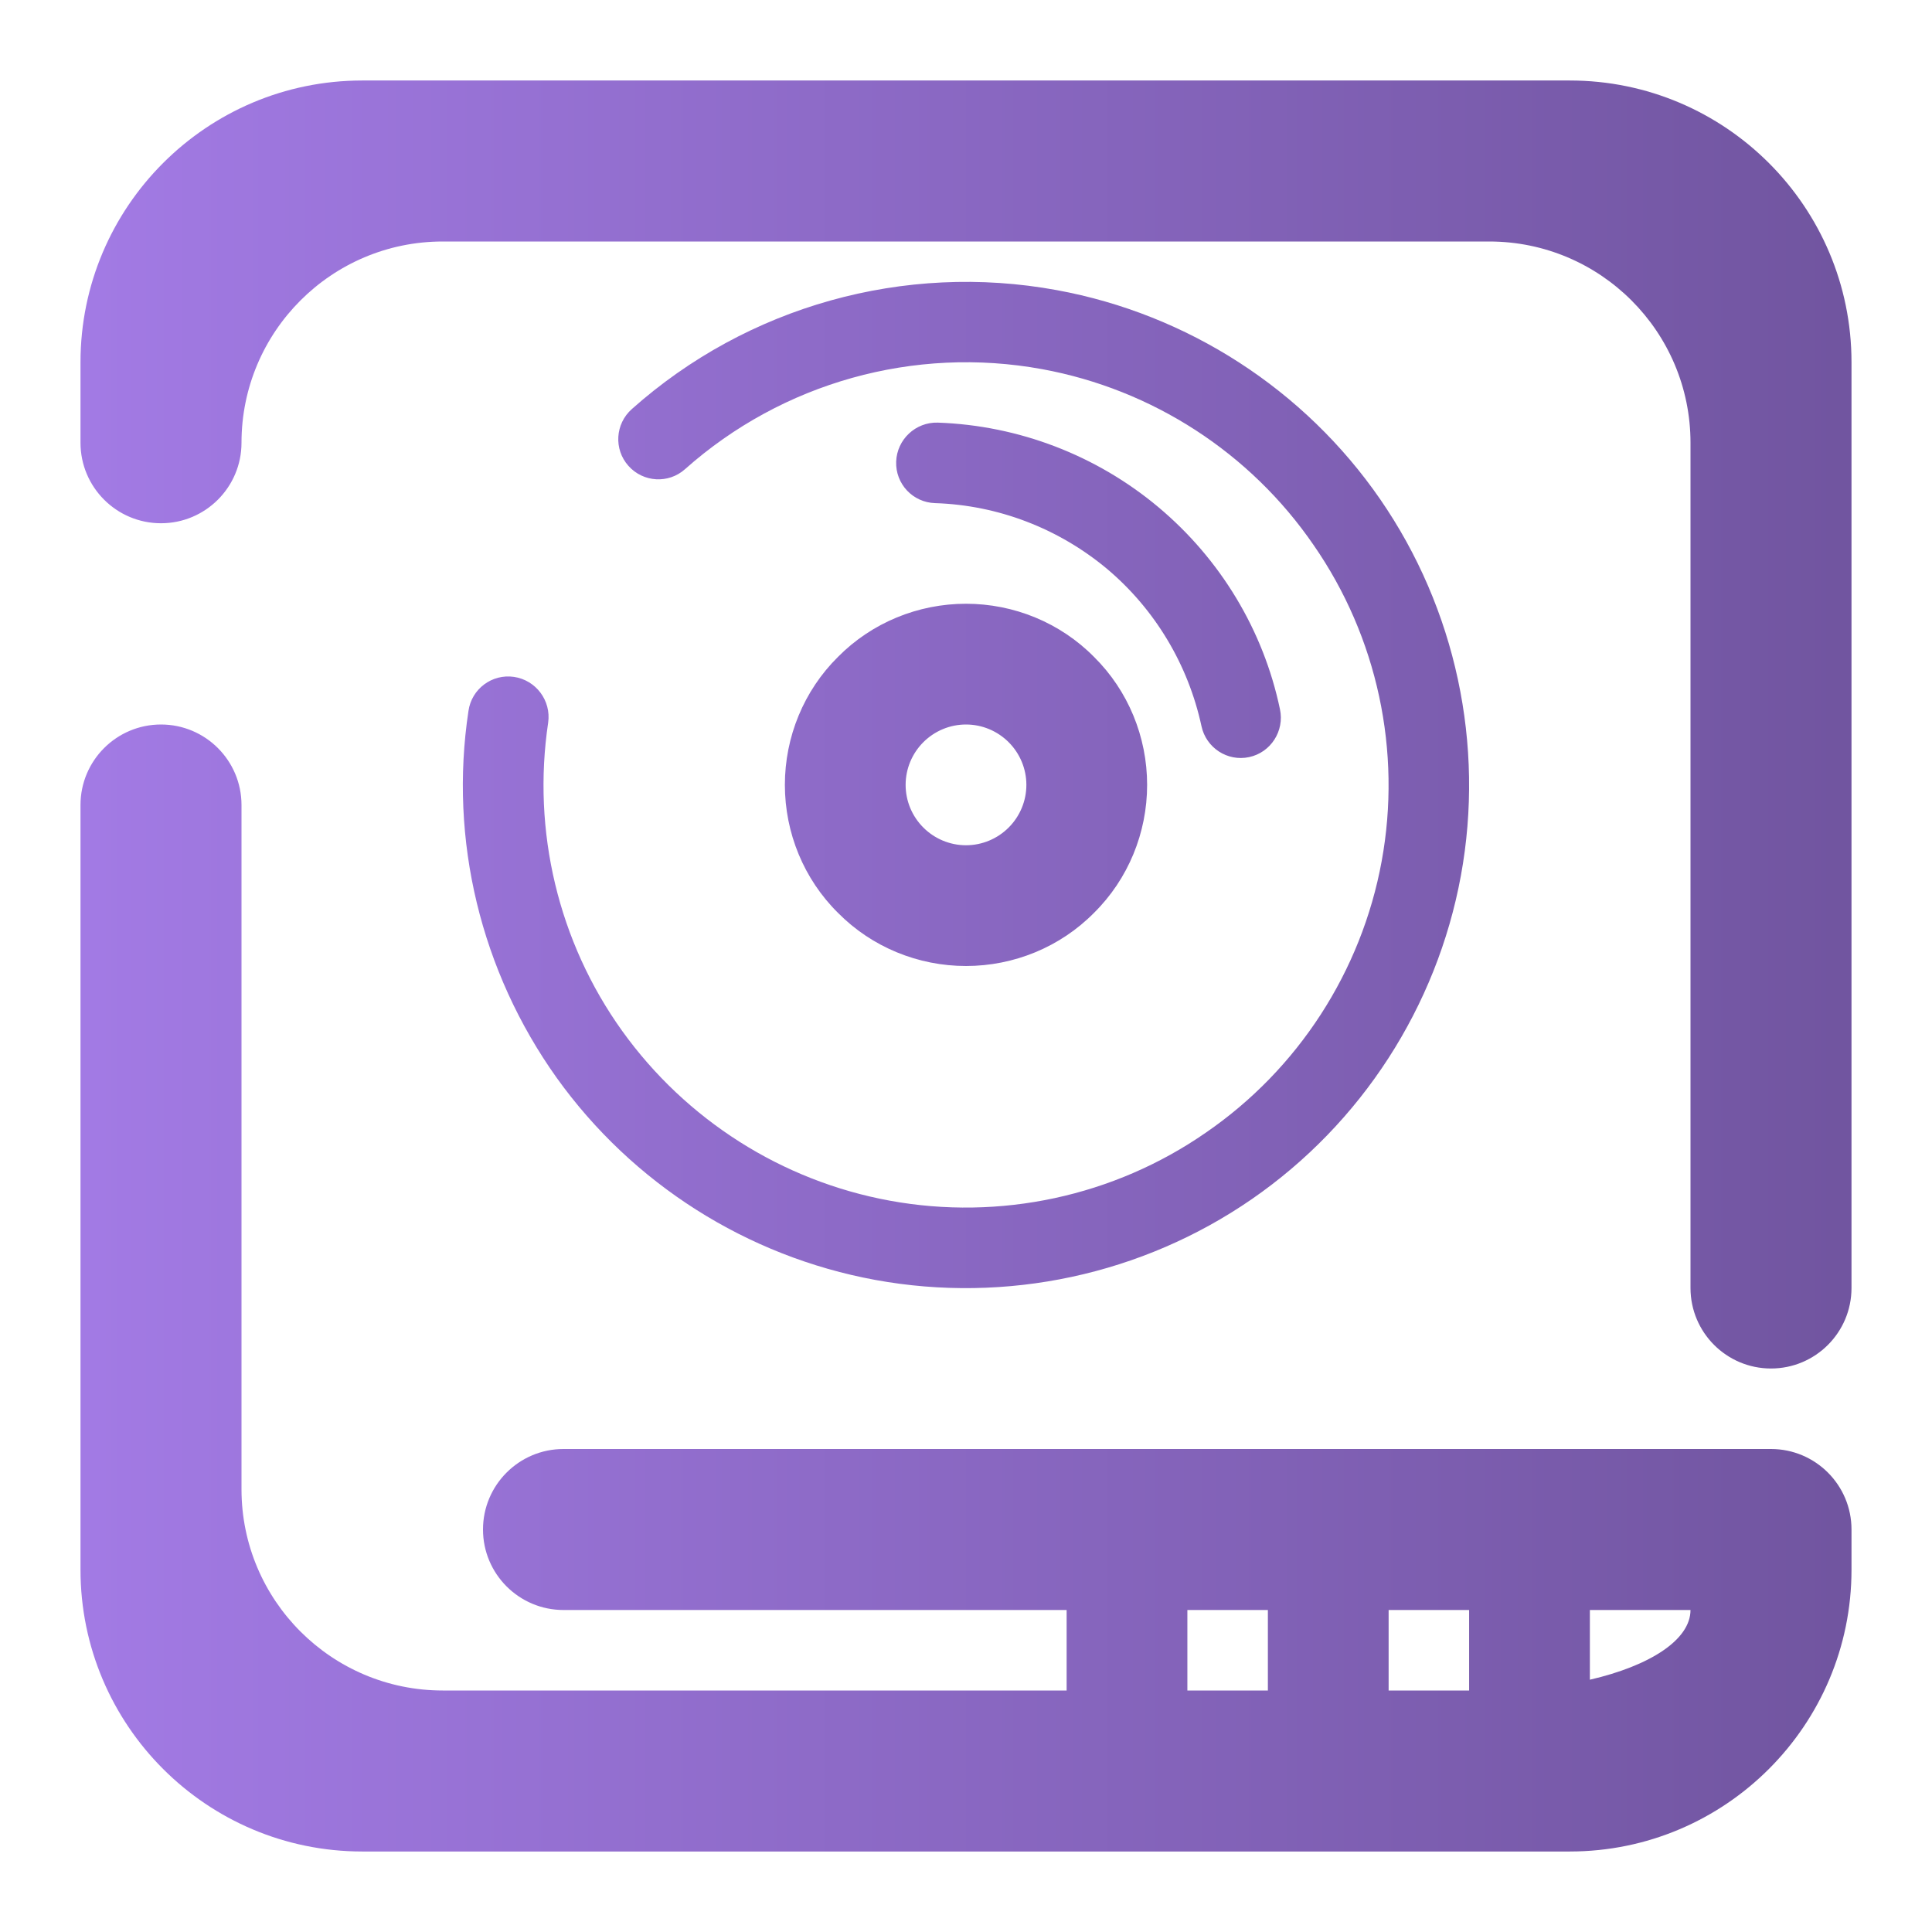
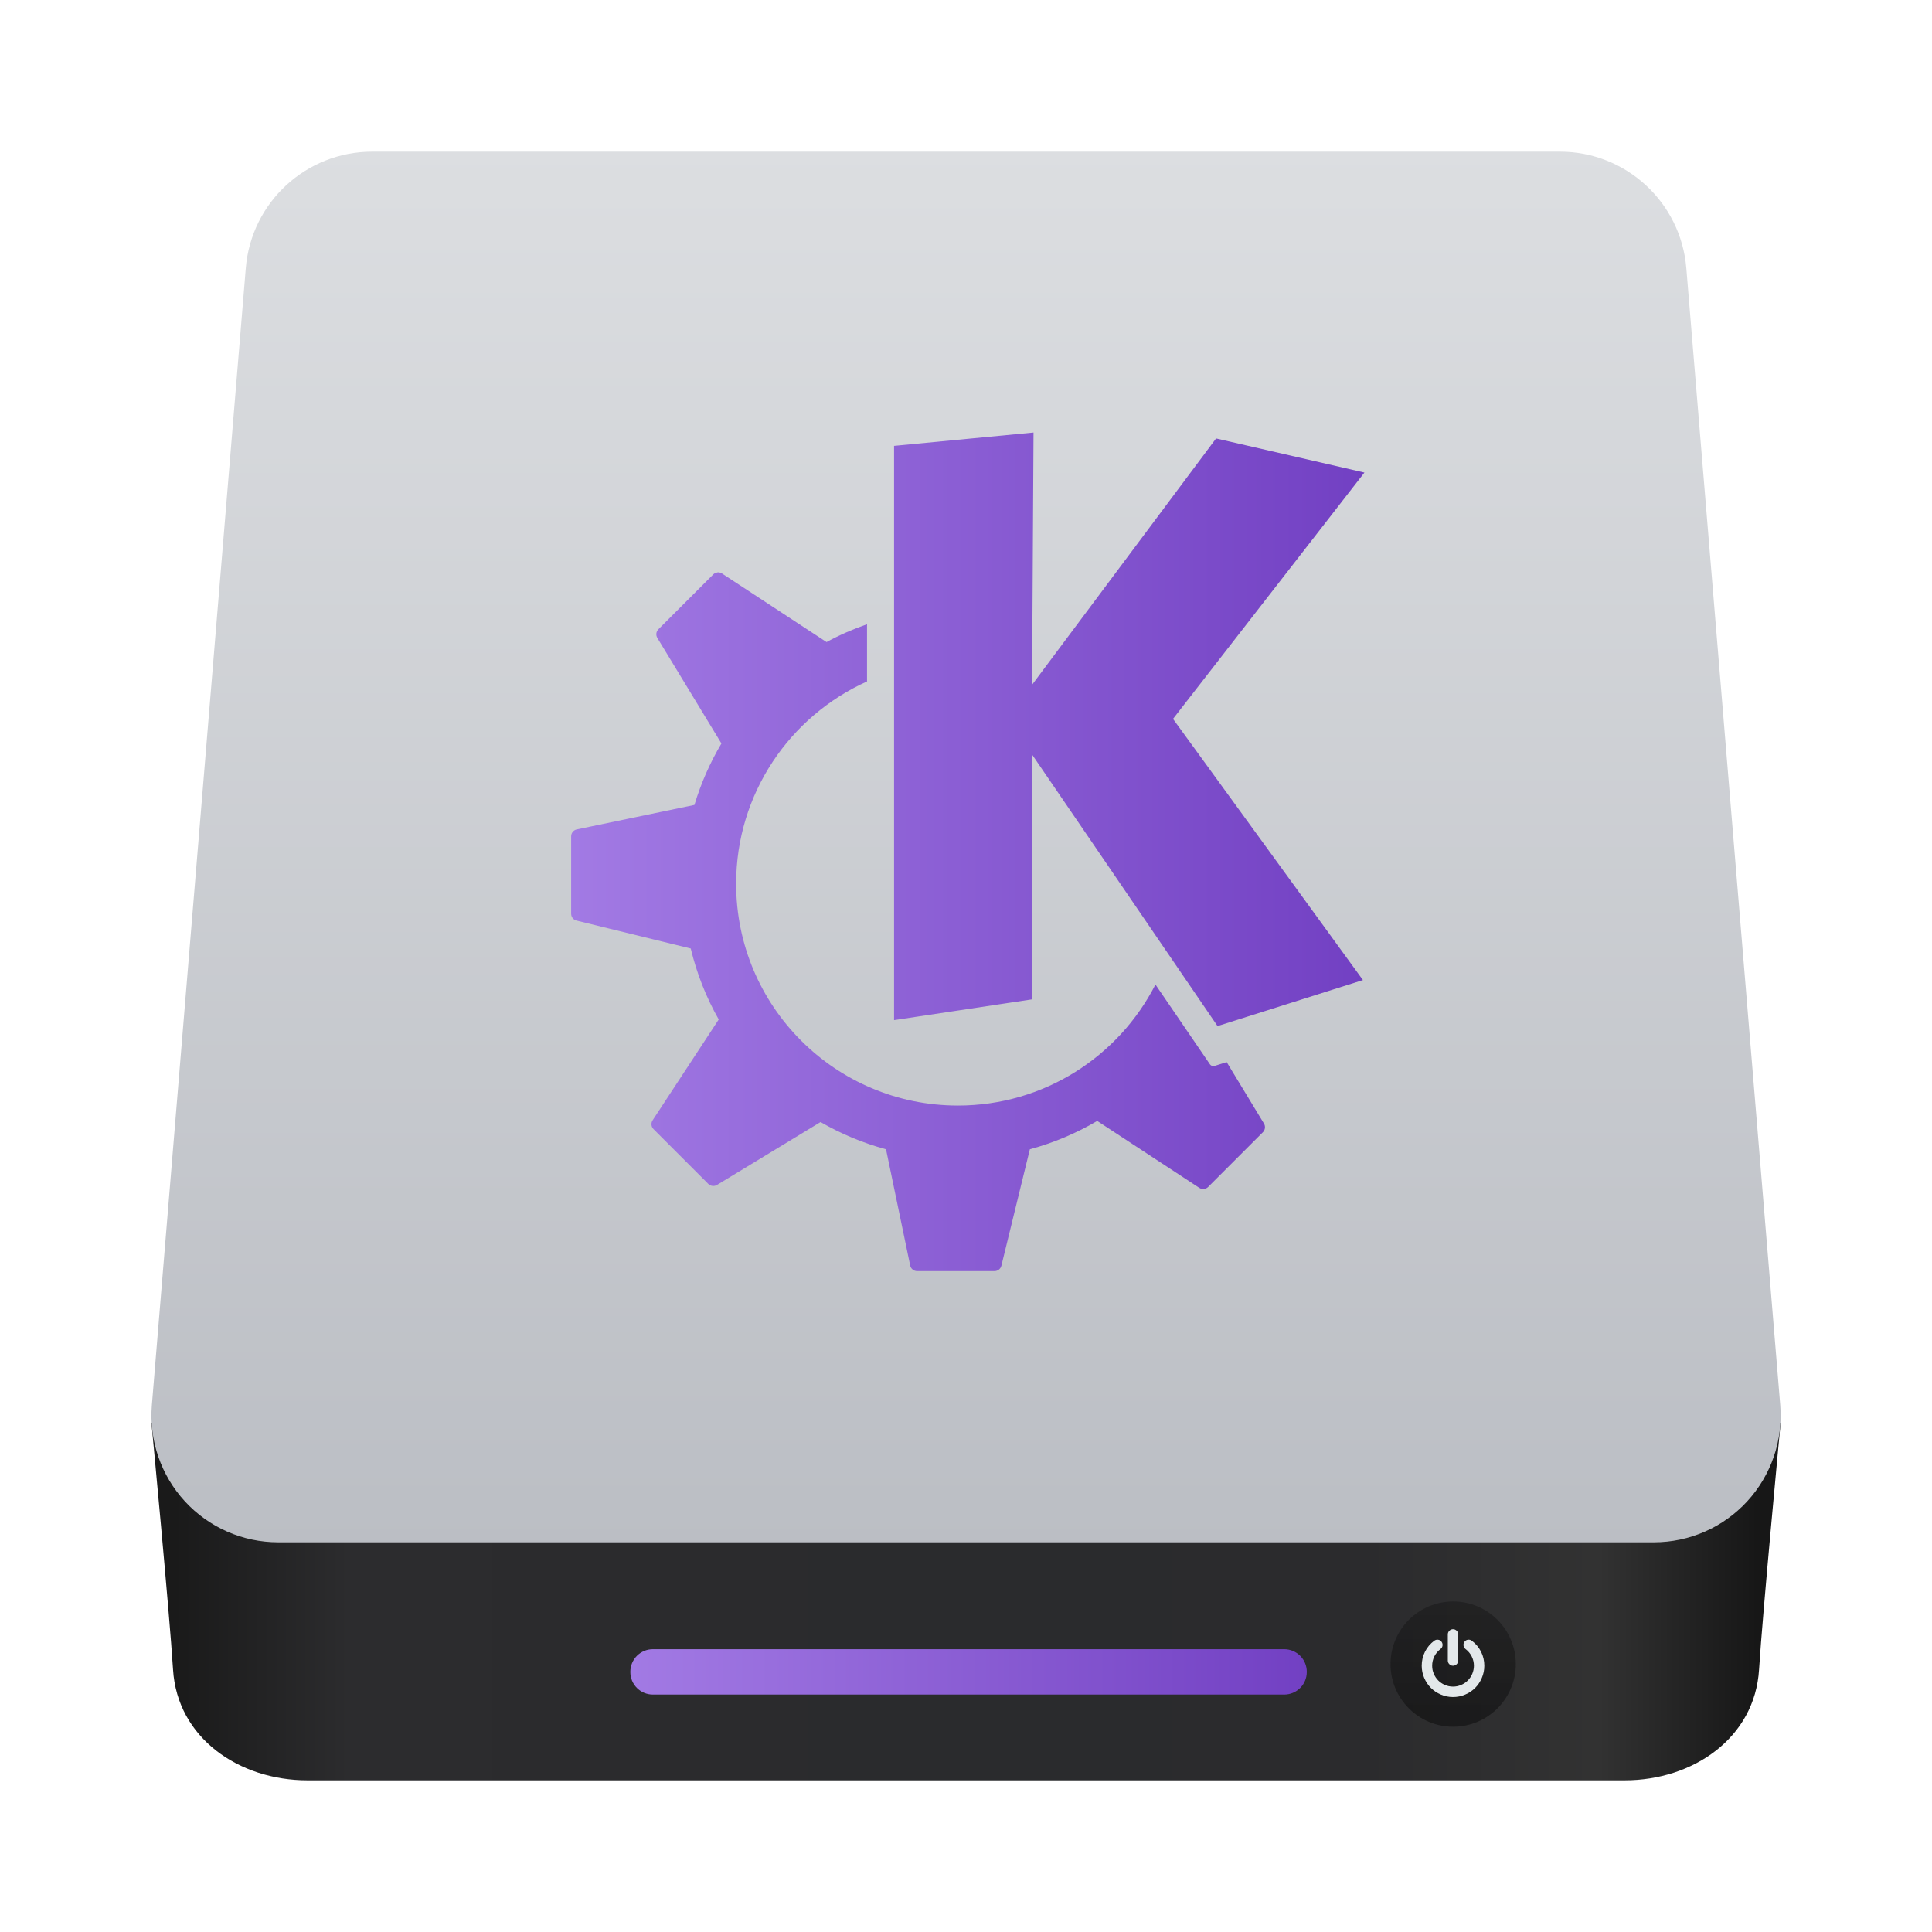
- <svg xmlns="http://www.w3.org/2000/svg" style="isolation:isolate" viewBox="0 0 512 512" width="512" height="512" version="1.1">
+ <svg xmlns="http://www.w3.org/2000/svg" width="512" height="512" viewBox="0 0 48 48" style="clip-rule:evenodd;fill-rule:evenodd;stroke-linejoin:round;stroke-miterlimit:2">
  <defs>
-     <linearGradient id="dyn_grad" x1="0" y1="0.5" x2="1" y2="0.5">
-       <stop offset="0%" style="stop-color:#a27ae4;stop-opacity:1" />
-       <stop offset="100%" style="stop-color:#7155a0;stop-opacity:1" />
+     <linearGradient id="_Linear1" x2="1" gradientTransform="matrix(44.2944 -.186744 .186744 44.2944 1.86165 42.9324)" gradientUnits="userSpaceOnUse">
+       <stop style="stop-color:#1a1a1a" offset="0" />
+       <stop style="stop-color:#2c2c2e" offset=".11" />
+       <stop style="stop-color:#2b2b2d" offset=".29" />
+       <stop style="stop-color:#2a2b2d" offset=".51" />
+       <stop style="stop-color:#2b2b2d" offset=".75" />
+       <stop style="stop-color:#323232" offset=".9" />
+       <stop style="stop-color:#171717" offset="1" />
+     </linearGradient>
+     <linearGradient id="_Linear2" x2="1" gradientTransform="matrix(-.00154162 -38.7406 38.7406 -.00154162 24.0015 40.0548)" gradientUnits="userSpaceOnUse">
+       <stop style="stop-color:#bbbec4" offset="0" />
+       <stop style="stop-color:#dcdee1" offset="1" />
+     </linearGradient>
+     <linearGradient id="_Linear3" x2="1" gradientTransform="matrix(18.8308,0,0,18.8308,14.6558,43.5669)" gradientUnits="userSpaceOnUse">
+       <stop style="stop-color:#a27ae4" offset="0" />
+       <stop style="stop-color:#7240c3" offset="1" />
+     </linearGradient>
+     <linearGradient id="_Linear4" x2="1" gradientTransform="matrix(2.13662e-16,-3.48937,3.48937,2.13662e-16,37.712,44.9756)" gradientUnits="userSpaceOnUse">
+       <stop style="stop-color:#040404;stop-opacity:.45" offset="0" />
+       <stop style="stop-color:#121212;stop-opacity:.41" offset="1" />
+     </linearGradient>
+     <linearGradient id="GradientReversed" x1="0" x2="1" y1="0" y2="0">
+       <stop style="stop-color:#a27ae4" offset="0" />
+       <stop style="stop-color:#7240c3" offset="1" />
    </linearGradient>
  </defs>
-   <path fill="url(#dyn_grad)" fill-rule="evenodd" d="M 389.333,448 H 368 V 426.667 H 389.333 Z M 421.333,445.141 C 437.269,441.451 448,434.56 448,426.667 H 421.333 Z M 336,448 H 314.667 V 426.667 H 336 Z M 64,117.333 C 64,129.11 54.443,138.667 42.667,138.667 C 30.89,138.667 21.333,129.11 21.333,117.333 V 96 C 21.333,54.795 54.795,21.333 96,21.333 H 416 C 457.205,21.333 490.667,54.795 490.667,96 V 341.333 C 490.667,353.11 481.11,362.667 469.333,362.667 C 457.557,362.667 448,353.11 448,341.333 V 117.333 C 448,87.893 424.107,64 394.667,64 H 117.333 C 87.893,64 64,87.893 64,117.333 Z M 181.557,124.32 C 177.184,128.245 170.453,127.861 166.539,123.456 C 162.613,119.061 163.03,112.31 167.456,108.395 C 198.048,81.141 239.659,69.472 280.053,76.885 C 314.784,83.253 345.707,103.243 365.76,132.299 C 385.803,161.355 393.515,197.355 387.147,232.085 C 380.768,266.816 360.779,297.739 331.733,317.792 C 302.677,337.845 266.667,345.557 231.936,339.19 C 197.952,332.95 167.637,313.717 147.52,285.621 C 127.424,257.43 118.965,222.581 124.15,188.395 C 124.981,182.56 130.39,178.528 136.213,179.381 C 142.037,180.245 146.101,185.675 145.269,191.509 C 140.981,220.224 147.947,249.589 164.875,273.195 C 181.803,296.79 207.253,312.96 235.787,318.187 C 264.96,323.541 295.211,317.056 319.563,300.16 C 344.001,283.381 360.811,257.408 366.155,228.235 C 371.51,199.072 365.024,168.821 348.128,144.459 C 331.35,119.99 305.376,103.189 276.203,97.835 C 242.315,91.616 207.35,101.371 181.557,124.32 Z M 247.787,133.333 C 241.901,133.152 237.291,128.235 237.493,122.347 C 237.696,116.46 242.645,111.819 248.533,112 C 269.973,112.747 290.56,120.64 306.987,134.4 C 323.413,148.16 334.827,167.04 339.2,187.947 C 340.437,193.717 336.779,199.403 331.04,200.64 C 325.301,201.877 319.637,198.197 318.4,192.427 C 314.88,176.107 306.027,161.387 293.333,150.72 C 280.533,140.053 264.533,133.867 247.787,133.333 Z M 282.667,448 H 117.333 C 87.893,448 64,424.107 64,394.667 V 213.333 C 64,201.557 54.443,192 42.667,192 C 30.89,192 21.333,201.557 21.333,213.333 V 416 C 21.333,457.205 54.795,490.667 96,490.667 H 416 C 457.205,490.667 490.667,457.205 490.667,416 V 405.333 C 490.667,393.557 481.11,384 469.333,384 H 149.333 C 137.557,384 128,393.557 128,405.333 C 128,417.11 137.557,426.667 149.333,426.667 H 282.667 Z M 240,208 C 240,203.733 241.707,199.68 244.693,196.693 C 247.68,193.707 251.733,192 256,192 C 260.267,192 264.32,193.707 267.307,196.693 C 270.293,199.68 272,203.733 272,208 C 272,212.267 270.293,216.32 267.307,219.307 C 264.32,222.293 260.267,224 256,224 C 251.733,224 247.68,222.293 244.693,219.307 C 241.707,216.32 240,212.267 240,208 Z M 208,208 C 208,195.307 213.013,183.04 222.08,174.08 C 231.04,165.013 243.307,160 256,160 C 268.693,160 280.96,165.013 289.92,174.08 C 298.987,183.04 304,195.307 304,208 C 304,220.693 298.987,232.96 289.92,241.92 C 280.96,250.987 268.693,256 256,256 C 243.307,256 231.04,250.987 222.08,241.92 C 213.013,232.96 208,220.693 208,208 Z" />
+   <g transform="translate(24 24) scale(0.891803) translate(-24 -24)">
+     <path d="m42.349 46.686h-36.695c-1.91 0-3.627-1.181-3.745-3.086-0.095-1.546-0.601-6.867-0.602-6.878h45.389c-1e-3 0.011-0.507 5.332-0.602 6.878-0.118 1.905-1.835 3.086-3.745 3.086z" style="fill-rule:nonzero;fill:url(#_Linear1)" />
+     <path d="m44.067 4.555c-0.152-1.832-1.682-3.241-3.52-3.241h-33.091c-1.838 0-3.368 1.409-3.52 3.241-0.587 7.112-1.988 24.061-2.617 31.677-0.081 0.984 0.253 1.957 0.921 2.683 0.669 0.727 1.611 1.14 2.598 1.14h38.327c0.987 0 1.929-0.413 2.598-1.14 0.668-0.726 1.002-1.699 0.921-2.683-0.629-7.616-2.03-24.565-2.617-31.677z" style="fill:url(#_Linear2)" />
+     <path d="m33.494 43.661c0-0.166-0.066-0.326-0.184-0.444-0.118-0.117-0.278-0.184-0.444-0.184h-17.589c-0.167 0-0.327 0.067-0.444 0.184-0.118 0.118-0.184 0.278-0.184 0.444v8e-3c0 0.167 0.066 0.327 0.184 0.444 0.117 0.118 0.277 0.184 0.444 0.184h17.589c0.166 0 0.326-0.066 0.444-0.184 0.118-0.117 0.184-0.277 0.184-0.444v-8e-3z" style="fill:url(#_Linear3)" />
+     <circle cx="37.572" cy="43.448" r="1.745" style="fill:url(#_Linear4)" />
+     <path d="m38.349 43.104c-0.061-0.122-0.147-0.224-0.257-0.306-0.032-0.025-0.068-0.034-0.108-0.029s-0.072 0.024-0.096 0.057c-0.024 0.032-0.033 0.067-0.027 0.107 5e-3 0.04 0.024 0.072 0.056 0.096 0.074 0.056 0.131 0.125 0.172 0.206 0.04 0.081 0.061 0.167 0.061 0.259 0 0.079-0.016 0.154-0.046 0.225-0.031 0.072-0.072 0.134-0.125 0.186-0.052 0.052-0.114 0.094-0.185 0.124-0.072 0.031-0.147 0.046-0.226 0.046s-0.154-0.015-0.225-0.046c-0.072-0.03-0.134-0.072-0.186-0.124s-0.094-0.114-0.124-0.186c-0.031-0.071-0.046-0.146-0.046-0.225 0-0.092 0.02-0.178 0.06-0.259 0.041-0.081 0.098-0.15 0.172-0.206 0.032-0.024 0.051-0.056 0.057-0.096 5e-3 -0.039-4e-3 -0.075-0.028-0.107-0.024-0.033-0.055-0.052-0.095-0.057s-0.076 4e-3 -0.109 0.029c-0.11 0.082-0.196 0.184-0.257 0.306s-0.091 0.252-0.091 0.39c0 0.118 0.023 0.231 0.069 0.338 0.046 0.108 0.108 0.201 0.186 0.279s0.171 0.14 0.279 0.186c0.107 0.046 0.22 0.069 0.338 0.069s0.231-0.023 0.339-0.069c0.107-0.046 0.2-0.108 0.278-0.186s0.14-0.171 0.186-0.279c0.046-0.107 0.069-0.22 0.069-0.338 0-0.138-0.03-0.268-0.091-0.39zm-0.781 0.39c0.039 0 0.074-0.015 0.102-0.043 0.029-0.029 0.044-0.063 0.044-0.103v-0.727c0-0.039-0.015-0.073-0.044-0.102-0.028-0.029-0.063-0.043-0.102-0.043s-0.073 0.014-0.102 0.043-0.043 0.063-0.043 0.102v0.727c0 0.04 0.014 0.074 0.043 0.103 0.029 0.028 0.063 0.043 0.102 0.043z" style="fill-rule:nonzero;fill:#e3e8ea" />
+     <path transform="scale(0.65) translate(13, 8)" d="m26.817 6.058-5.977.572v24.613l5.914-.89v-10.494l7.95 11.639 6.232-1.972-8.14-11.194 8.204-10.558-6.359-1.462-7.886 10.557zm-13.549 5.998c-.068.007-.133.037-.183.088l-2.346 2.346c-.099.099-.117.252-.045.372l2.747 4.524c-.487.819-.878 1.702-1.157 2.634l-5.043 1.049c-.14.029-.241.153-.241.297v3.317c0 .14.096.262.231.294l4.894 1.196c.261 1.079.665 2.102 1.2 3.042l-2.833 4.32c-.079.121-.063.28.04.381l2.345 2.346c.099.098.253.118.373.045l4.439-2.696c.872.503 1.812.899 2.806 1.168l1.036 4.98c.029.141.154.241.297.241h3.318c.139 0 .261-.095.294-.232l1.22-4.99c1.025-.277 1.994-.689 2.887-1.215l4.375 2.868c.12.079.279.063.381-.039l2.346-2.346c.099-.099.117-.253.044-.372l-1.597-2.632-.517.163c-.075.024-.157-.004-.202-.07 0 0-1.019-1.491-2.334-3.417-1.573 3.078-4.772 5.186-8.467 5.186-5.25 0-9.505-4.256-9.505-9.506 0-3.862 2.304-7.183 5.61-8.671v-2.452c-.602.211-1.184.464-1.736.765-.001-.001-.001-.001-.002-.003l-4.478-2.937c-.06-.039-.13-.055-.198-.048z" fill="url(#GradientReversed)" />
+   </g>
</svg>
